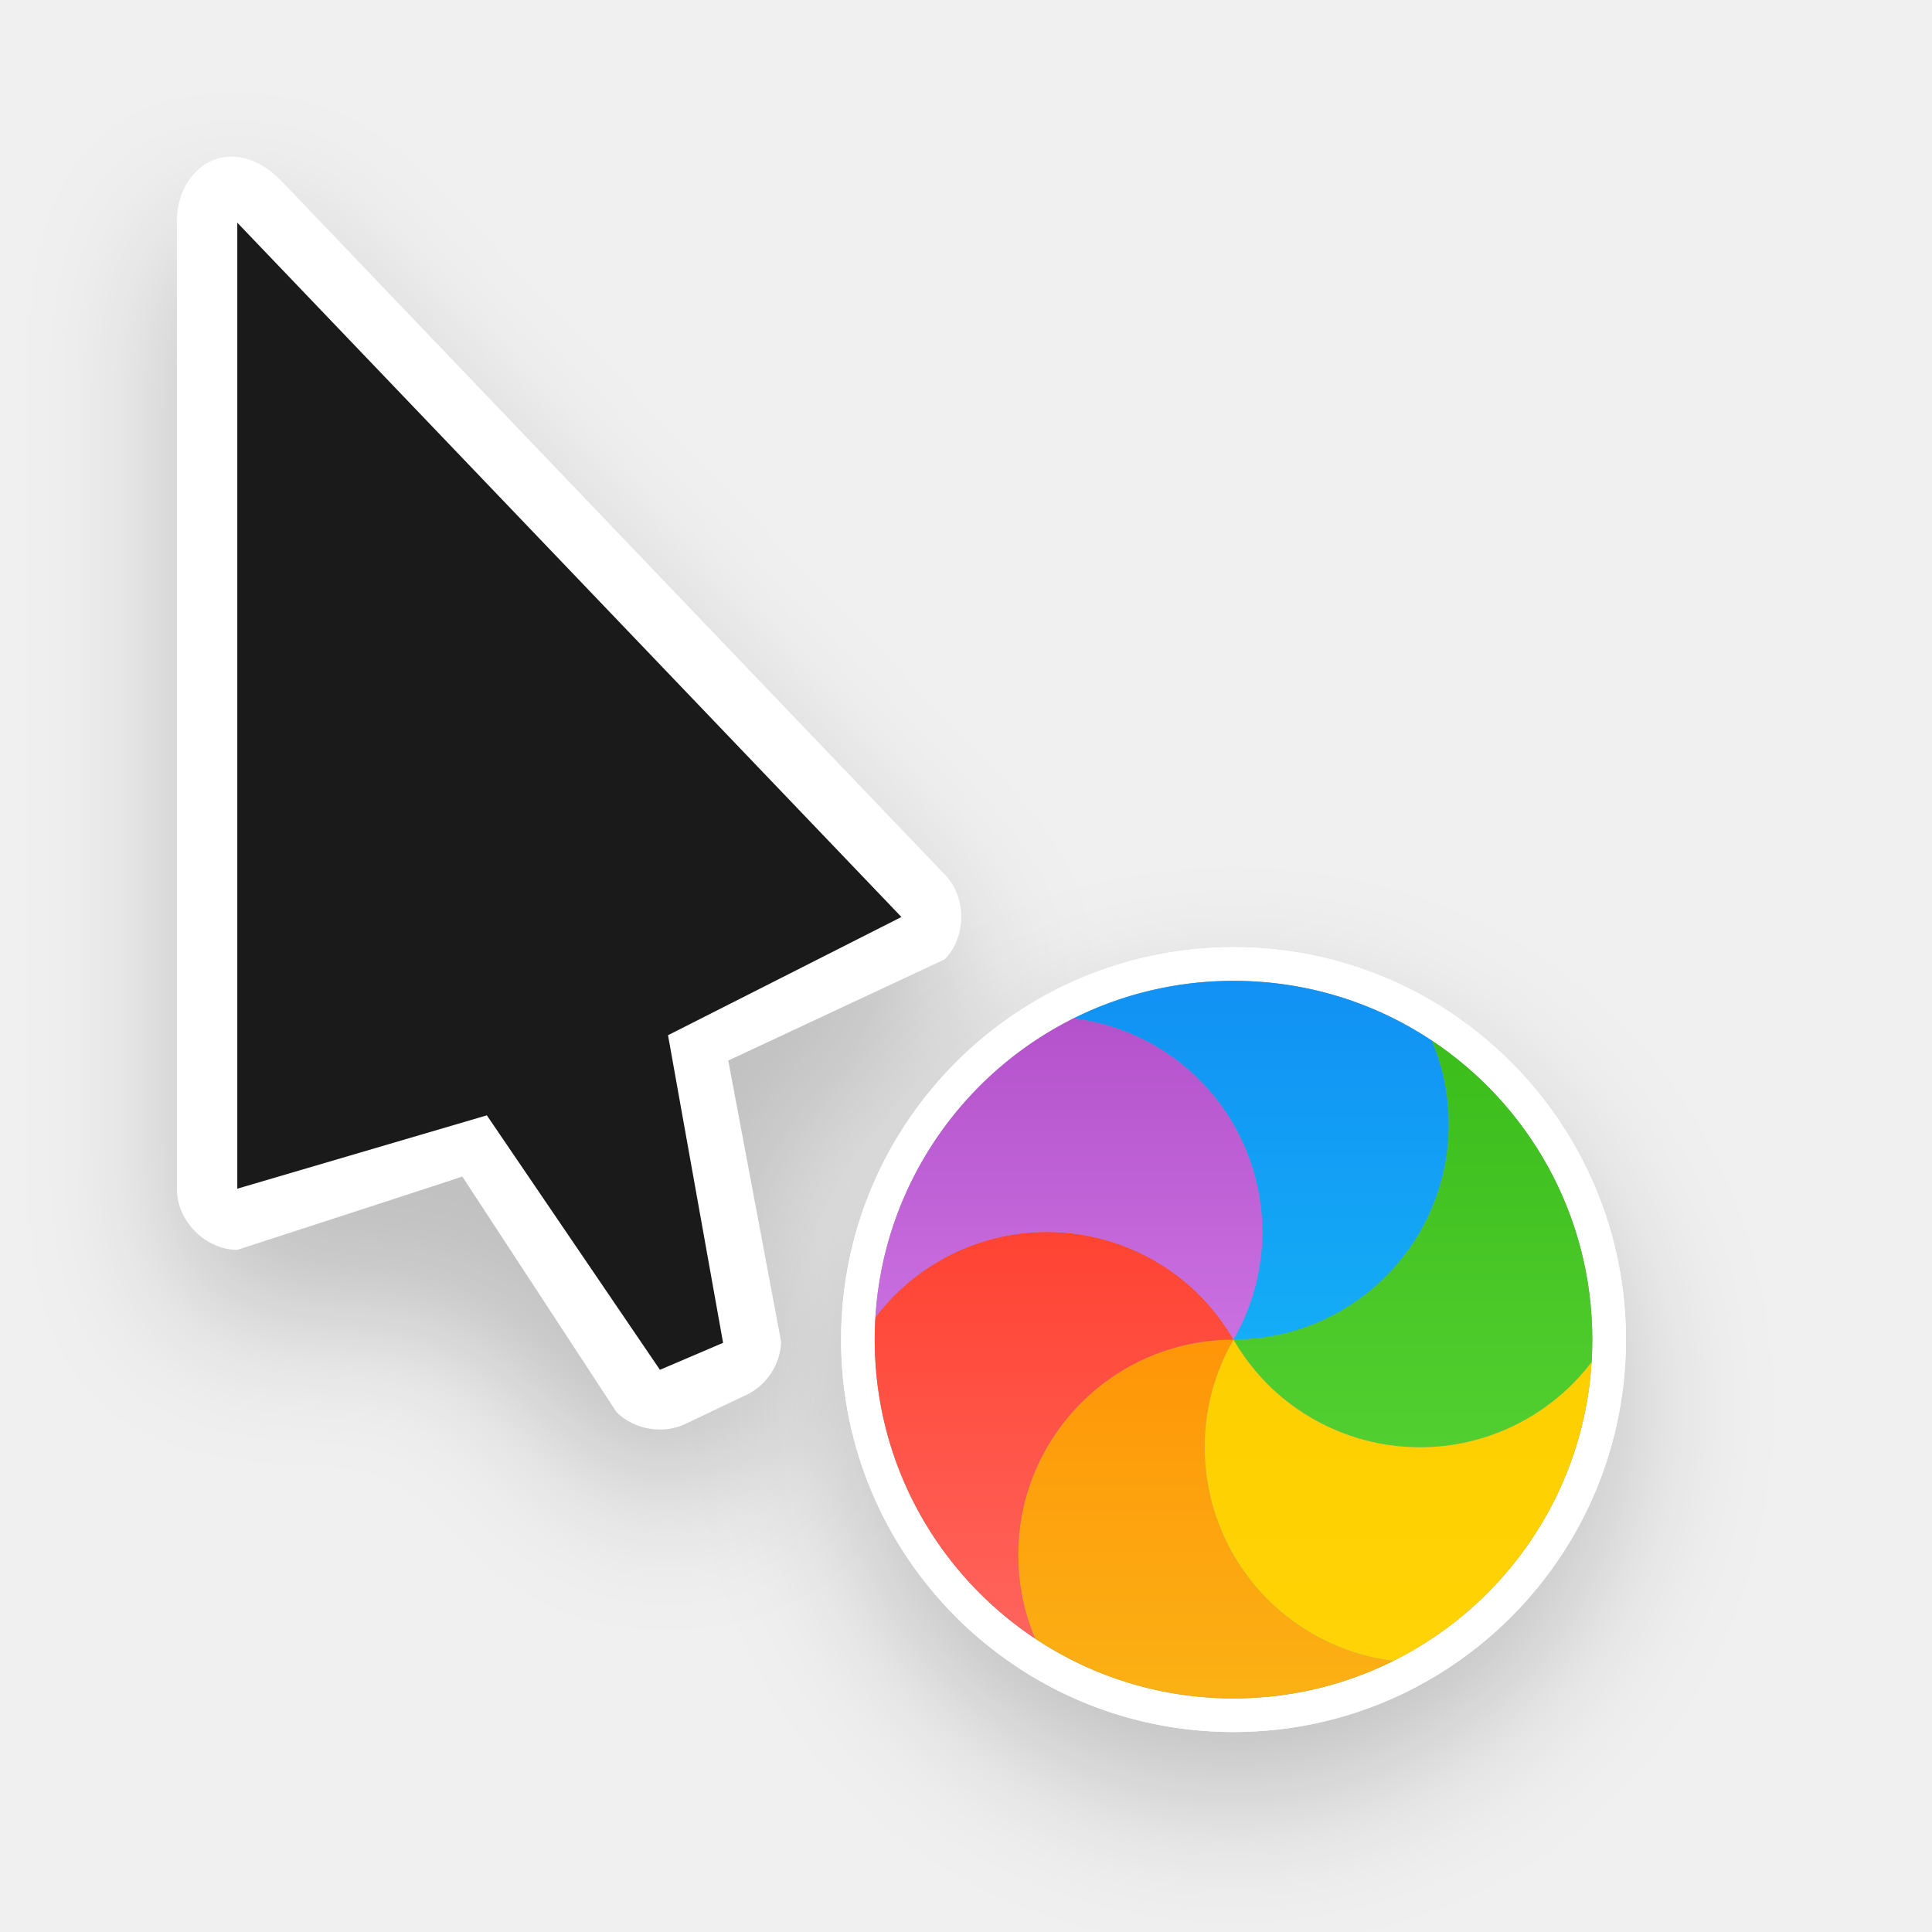
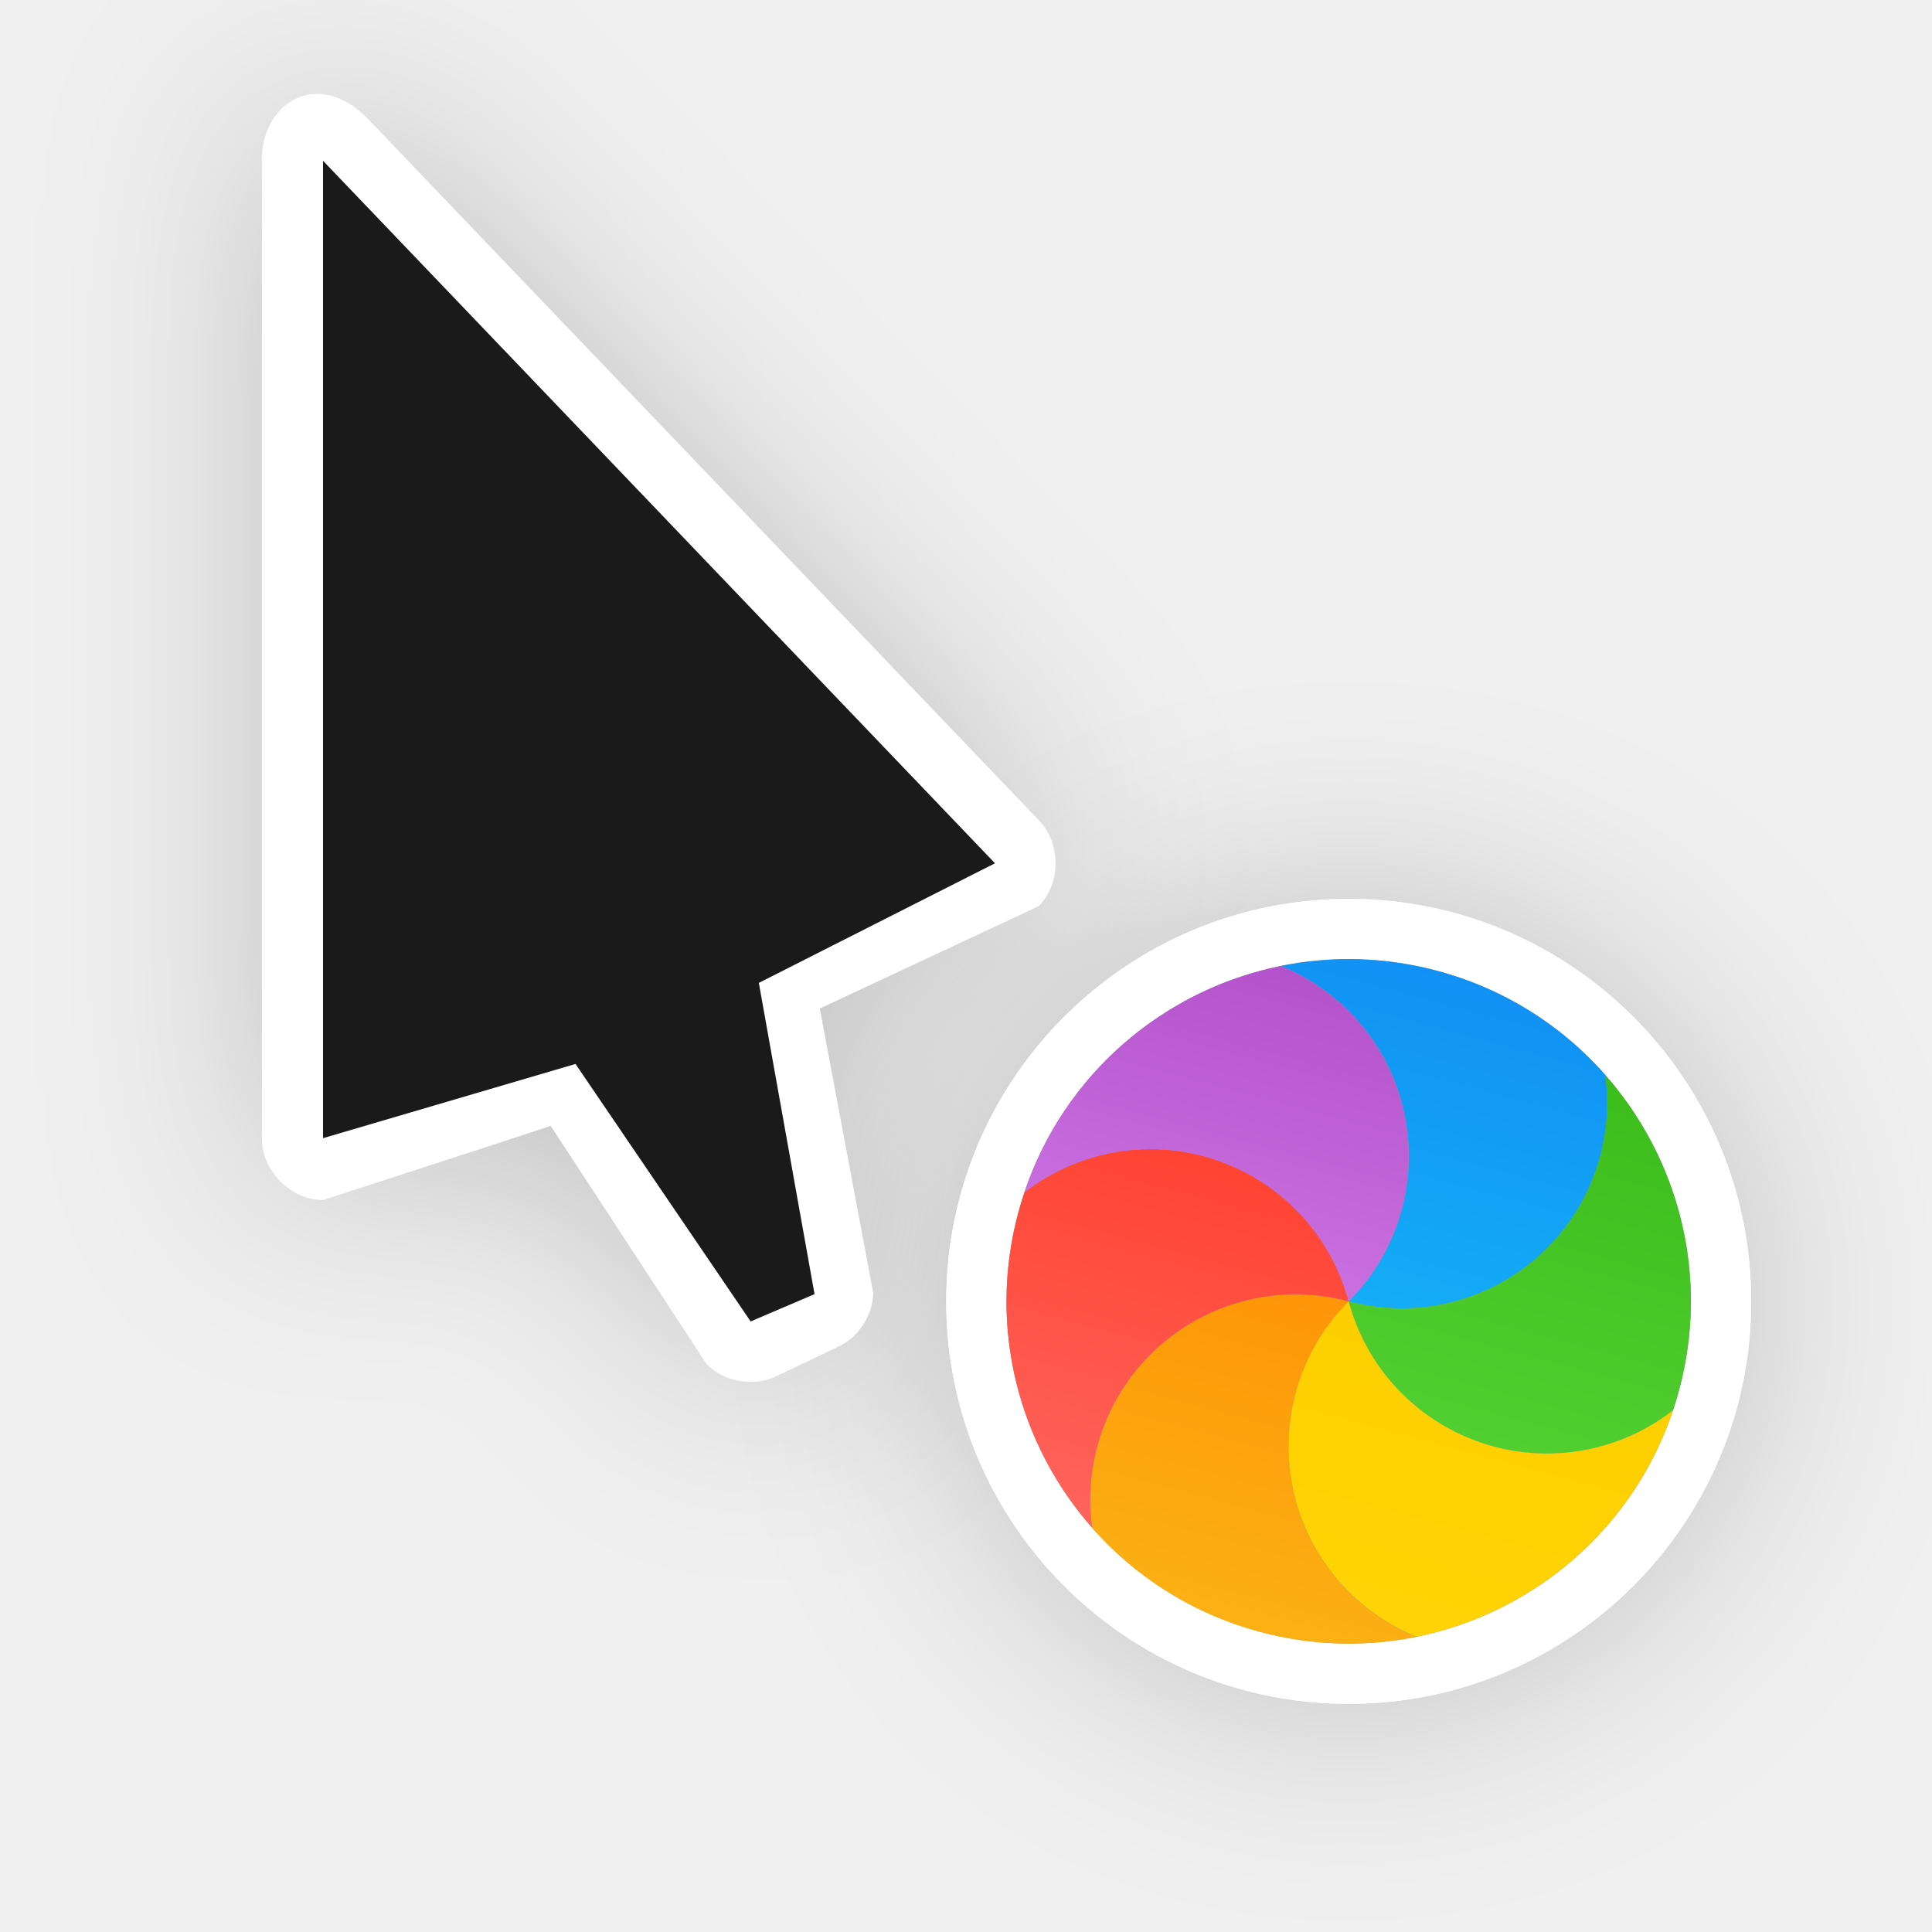
- <svg xmlns="http://www.w3.org/2000/svg" height="32" viewBox="0 0 32 32" width="32">
-   <linearGradient id="a" gradientTransform="matrix(1.028313 0 0 .9836115 343.323 796.7172)" gradientUnits="userSpaceOnUse" x1="17.871" x2="17.871" y1="7.669" y2="17.893">
-     <stop offset="0" stop-color="#fbb114" />
-     <stop offset="1" stop-color="#ff9508" />
+ <svg xmlns="http://www.w3.org/2000/svg" height="24" viewBox="0 0 24 24" width="24" version="1.1" id="svg82">
+   <defs id="defs86">
+     <filter style="color-interpolation-filters:sRGB" id="filter1719" x="-0.328" width="1.656" y="-0.202" height="1.404">
+       <feGaussianBlur stdDeviation="1.347" id="feGaussianBlur1721" />
+     </filter>
+     <filter style="color-interpolation-filters:sRGB" id="filter1723" x="-0.323" width="1.647" y="-0.323" height="1.647">
+       <feGaussianBlur stdDeviation="2.965" id="feGaussianBlur1725" />
+     </filter>
+   </defs>
+   <linearGradient id="a" gradientTransform="matrix(0.4579123,0,0,0.4380064,8.607332,9.250079)" gradientUnits="userSpaceOnUse" x1="17.871" x2="17.871" y1="7.669" y2="17.893">
+     <stop offset="0" stop-color="#fbb114" id="stop2" />
+     <stop offset="1" stop-color="#ff9508" id="stop4" />
  </linearGradient>
-   <linearGradient id="b" gradientTransform="matrix(.944652 0 0 1.070723 343.323 796.7172)" gradientUnits="userSpaceOnUse" x1="23.954" x2="23.954" y1="8.61" y2="19.256">
-     <stop offset="0" stop-color="#ff645d" />
-     <stop offset="1" stop-color="#ff4332" />
+   <linearGradient id="b" gradientTransform="matrix(0.4206575,0,0,0.4767976,8.607332,9.250079)" gradientUnits="userSpaceOnUse" x1="23.954" x2="23.954" y1="8.61" y2="19.256">
+     <stop offset="0" stop-color="#ff645d" id="stop7" />
+     <stop offset="1" stop-color="#ff4332" id="stop9" />
  </linearGradient>
-   <linearGradient id="c" gradientTransform="matrix(1.103708 0 0 .9164209 343.323 796.7172)" gradientUnits="userSpaceOnUse" x1="20.127" x2="20.127" y1="19.205" y2="29.033">
-     <stop offset="0" stop-color="#ca70e1" />
-     <stop offset="1" stop-color="#b452cb" />
+   <linearGradient id="c" gradientTransform="matrix(0.4914857,0,0,0.4080861,8.607332,9.250079)" gradientUnits="userSpaceOnUse" x1="20.127" x2="20.127" y1="19.205" y2="29.033">
+     <stop offset="0" stop-color="#ca70e1" id="stop12" />
+     <stop offset="1" stop-color="#b452cb" id="stop14" />
  </linearGradient>
-   <linearGradient id="d" gradientTransform="matrix(1.028313 0 0 .9836116 343.323 796.7172)" gradientUnits="userSpaceOnUse" x1="16.36" x2="16.36" y1="17.893" y2="28.118">
-     <stop offset="0" stop-color="#14adf6" />
-     <stop offset="1" stop-color="#1191f4" />
+   <linearGradient id="d" gradientTransform="matrix(0.4579123,0,0,0.4380064,8.607332,9.250079)" gradientUnits="userSpaceOnUse" x1="16.36" x2="16.36" y1="17.893" y2="28.118">
+     <stop offset="0" stop-color="#14adf6" id="stop17" />
+     <stop offset="1" stop-color="#1191f4" id="stop19" />
  </linearGradient>
-   <linearGradient id="e" gradientTransform="matrix(.944652 0 0 1.070723 343.323 796.7172)" gradientUnits="userSpaceOnUse" x1="13.308" x2="13.308" y1="13.619" y2="24.265">
-     <stop offset="0" stop-color="#52cf30" />
-     <stop offset="1" stop-color="#3bbd1c" />
+   <linearGradient id="e" gradientTransform="matrix(0.4206575,0,0,0.4767976,8.607332,9.250079)" gradientUnits="userSpaceOnUse" x1="13.308" x2="13.308" y1="13.619" y2="24.265">
+     <stop offset="0" stop-color="#52cf30" id="stop22" />
+     <stop offset="1" stop-color="#3bbd1c" id="stop24" />
  </linearGradient>
-   <linearGradient id="f" gradientTransform="matrix(1.103708 0 0 .9164209 343.323 796.7172)" gradientUnits="userSpaceOnUse" x1="11.766" x2="11.766" y1="9.377" y2="19.205">
-     <stop offset="0" stop-color="#ffd305" />
-     <stop offset="1" stop-color="#fdcf01" />
+   <linearGradient id="f" gradientTransform="matrix(0.4914857,0,0,0.4080861,8.607332,9.250079)" gradientUnits="userSpaceOnUse" x1="11.766" x2="11.766" y1="9.377" y2="19.205">
+     <stop offset="0" stop-color="#ffd305" id="stop27" />
+     <stop offset="1" stop-color="#fdcf01" id="stop29" />
  </linearGradient>
-   <filter id="g" color-interpolation-filters="sRGB" height="1.272" width="1.441" x="-.22" y="-.136">
-     <feGaussianBlur stdDeviation="1.192" />
+   <filter id="g" height="1.272" width="1.441" x="-0.22" y="-0.136" style="color-interpolation-filters:sRGB">
+     <feGaussianBlur stdDeviation="1.192" id="feGaussianBlur32" />
  </filter>
-   <filter id="h" color-interpolation-filters="sRGB" height="1.444" width="1.444" x="-.222" y="-.222">
-     <feGaussianBlur stdDeviation="1.202" />
+   <filter id="h" height="1.444" width="1.444" x="-0.222" y="-0.222" style="color-interpolation-filters:sRGB">
+     <feGaussianBlur stdDeviation="1.202" id="feGaussianBlur35" />
  </filter>
-   <g transform="translate(0 -1020.362)">
-     <path d="m20.431 1037.164c-3.59 0-6.5 2.91-6.5 6.5 0 3.59 2.91 6.5 6.5 6.5s6.5-2.91 6.5-6.5c0-3.59-2.91-6.5-6.5-6.5z" filter="url(#h)" opacity=".2" />
-     <path d="m3.743 1024.071c-.467.055-.823.498-.812 1.094v16c0.0.524.476 1 1 1h3.594l2.687 2.688c.295.295.783.375 1.156.188l1-.5c.328-.159.554-.51.562-.875v-3.594l2.719-2.719c.365-.37.365-1.036 0-1.406l-11-11.5c-.307-.307-.626-.408-.906-.375z" filter="url(#g)" opacity=".2" />
-     <g transform="translate(-160.2785 260.9164)">
-       <path d="m163.209 763.147v16c0.0.524.476 1 1 1 0 0 3.883-1.259 3.726-1.215l2.555 3.903c.295.295.783.375 1.156.188l1.008-.48c.328-.159.554-.51.562-.875l-.875-4.656 3.585-1.677c.365-.37.365-1.037 0-1.406l-11-11.5c-.82-.82-1.736-.235-1.719.719z" fill="#fff" />
-       <path d="m164.209 779.134v-16l11 11.5-3.866 1.958.912 5.095-1.046.447-2.867-4.215z" fill="#1a1a1a" />
-     </g>
-     <g fill-rule="evenodd" transform="matrix(-.5909091 .00001785 .0000179 -.590888 233.689 1523.714)">
-       <g fill="#fff">
-         <circle cx="360.923" cy="814.317" r="11" />
-         <path d="m367.005 805.15c.333.789.518 1.656.518 2.567 0 3.645-2.955 6.6-6.6 6.6 1.823-3.157.741-7.193-2.416-9.016-.789-.456-1.633-.73-2.484-.835 1.475-.735 3.139-1.149 4.9-1.149 2.249 0 4.34.675 6.082 1.833z" />
-         <path d="m371.902 815.002c-.516.683-1.175 1.276-1.963 1.731-3.157 1.823-7.193.741-9.016-2.416 3.645 0 6.6-2.955 6.6-6.6 0-.91-.184-1.778-.518-2.567 2.964 1.971 4.918 5.341 4.918 9.167 0 .23-.007.459-.021.685z" />
-         <path d="m365.823 824.168c-.851-.106-1.695-.38-2.484-.835-3.157-1.823-4.238-5.859-2.416-9.016 1.823 3.157 5.859 4.238 9.016 2.416.788-.455 1.447-1.048 1.963-1.731-.247 4.022-2.656 7.46-6.079 9.166z" />
-         <path d="m354.841 823.484c-.333-.789-.518-1.656-.518-2.567 0-3.645 2.955-6.6 6.6-6.6-1.823 3.157-.741 7.193 2.416 9.016.789.456 1.633.73 2.484.835-1.475.735-3.139 1.149-4.9 1.149-2.249 0-4.34-.675-6.082-1.833z" />
-         <path d="m349.944 813.632c.516-.683 1.175-1.276 1.963-1.731 3.157-1.823 7.193-.741 9.016 2.416-3.645 0-6.6 2.955-6.6 6.6 0 .91.184 1.778.518 2.567-2.964-1.971-4.918-5.341-4.918-9.167 0-.23.007-.459.021-.685z" />
-         <path d="m356.023 804.466c.851.106 1.695.38 2.484.835 3.157 1.823 4.238 5.859 2.416 9.016-1.823-3.157-5.859-4.238-9.016-2.416-.788.455-1.447 1.048-1.963 1.731.247-4.022 2.656-7.46 6.079-9.166z" />
-       </g>
-       <circle cx="360.923" cy="814.317" fill="#959595" r="10.057" />
-       <path d="m366.484 805.936c.305.721.473 1.514.473 2.347 0 3.333-2.702 6.034-6.034 6.034 1.666-2.886.677-6.577-2.209-8.243-.722-.417-1.493-.667-2.271-.764 1.349-.672 2.87-1.05 4.48-1.05 2.056 0 3.968.617 5.561 1.676z" fill="url(#a)" />
-       <path d="m370.961 814.944c-.472.624-1.074 1.166-1.795 1.582-2.886 1.666-6.577.677-8.243-2.209 3.333 0 6.034-2.702 6.034-6.034 0-.832-.169-1.625-.473-2.347 2.71 1.802 4.496 4.883 4.496 8.381 0 .21-.007.419-.019.626z" fill="url(#b)" />
-       <path d="m365.403 823.324c-.778-.097-1.55-.347-2.271-.764-2.886-1.666-3.875-5.357-2.209-8.243 1.666 2.886 5.357 3.875 8.243 2.209.72-.416 1.323-.958 1.795-1.582-.226 3.678-2.428 6.821-5.558 8.38z" fill="url(#c)" />
-       <path d="m355.362 822.698c-.305-.721-.473-1.514-.473-2.347 0-3.333 2.702-6.034 6.034-6.034-1.666 2.886-.677 6.577 2.209 8.243.722.417 1.493.667 2.271.764-1.349.672-2.87 1.05-4.48 1.05-2.056 0-3.968-.617-5.561-1.676z" fill="url(#d)" />
-       <path d="m350.885 813.691c.472-.624 1.074-1.166 1.795-1.582 2.886-1.666 6.577-.677 8.243 2.209-3.333 0-6.034 2.702-6.034 6.034 0 .832.169 1.625.473 2.347-2.71-1.802-4.496-4.883-4.496-8.381 0-.21.007-.419.019-.626z" fill="url(#e)" />
-       <path d="m356.443 805.31c.778.097 1.55.347 2.271.764 2.886 1.666 3.875 5.357 2.209 8.243-1.666-2.886-5.357-3.875-8.243-2.209-.72.416-1.323.958-1.795 1.582.226-3.678 2.428-6.821 5.558-8.38z" fill="url(#f)" />
+   <path style="opacity:0.2;fill:#000000;fill-opacity:1;stroke-width:0.759;filter:url(#filter1719)" id="path1677" d="M 3.254,2.007 V 14.149 c 3.8e-5,0.397 0.362,0.759 0.759,0.759 0,0 2.946,-0.956 2.828,-0.922 l 1.939,2.962 c 0.224,0.224 0.594,0.284 0.877,0.142 l 0.765,-0.364 c 0.249,-0.121 0.42,-0.387 0.427,-0.664 l -0.664,-3.533 2.721,-1.272 c 0.277,-0.281 0.277,-0.787 0,-1.067 L 4.558,1.462 C 3.936,0.84 3.241,1.284 3.254,2.007 Z" />
+   <g transform="matrix(0.4545453,0,0,0.4545453,-147.3018,-353.978)" style="opacity:0.2;fill:#000000;fill-opacity:1;fill-rule:evenodd;filter:url(#filter1723)" id="g1697">
+     <circle id="circle1683" r="11" cy="814.317" cx="360.923" style="fill:#000000;fill-opacity:1" />
+     <path id="path1685" d="m 367.005,805.15 c 0.333,0.789 0.518,1.656 0.518,2.567 0,3.645 -2.955,6.6 -6.6,6.6 1.823,-3.157 0.741,-7.193 -2.416,-9.016 -0.789,-0.456 -1.633,-0.73 -2.484,-0.835 1.475,-0.735 3.139,-1.149 4.9,-1.149 2.249,0 4.34,0.675 6.082,1.833 z" style="fill:#000000;fill-opacity:1" />
+     <path id="path1687" d="m 371.902,815.002 c -0.516,0.683 -1.175,1.276 -1.963,1.731 -3.157,1.823 -7.193,0.741 -9.016,-2.416 3.645,0 6.6,-2.955 6.6,-6.6 0,-0.91 -0.184,-1.778 -0.518,-2.567 2.964,1.971 4.918,5.341 4.918,9.167 0,0.23 -0.007,0.459 -0.021,0.685 z" style="fill:#000000;fill-opacity:1" />
+     <path id="path1689" d="m 365.823,824.168 c -0.851,-0.106 -1.695,-0.38 -2.484,-0.835 -3.157,-1.823 -4.238,-5.859 -2.416,-9.016 1.823,3.157 5.859,4.238 9.016,2.416 0.788,-0.455 1.447,-1.048 1.963,-1.731 -0.247,4.022 -2.656,7.46 -6.079,9.166 z" style="fill:#000000;fill-opacity:1" />
+     <path id="path1691" d="m 354.841,823.484 c -0.333,-0.789 -0.518,-1.656 -0.518,-2.567 0,-3.645 2.955,-6.6 6.6,-6.6 -1.823,3.157 -0.741,7.193 2.416,9.016 0.789,0.456 1.633,0.73 2.484,0.835 -1.475,0.735 -3.139,1.149 -4.9,1.149 -2.249,0 -4.34,-0.675 -6.082,-1.833 z" style="fill:#000000;fill-opacity:1" />
+     <path id="path1693" d="m 349.944,813.632 c 0.516,-0.683 1.175,-1.276 1.963,-1.731 3.157,-1.823 7.193,-0.741 9.016,2.416 -3.645,0 -6.6,2.955 -6.6,6.6 0,0.91 0.184,1.778 0.518,2.567 -2.964,-1.971 -4.918,-5.341 -4.918,-9.167 0,-0.23 0.007,-0.459 0.021,-0.685 z" style="fill:#000000;fill-opacity:1" />
+     <path id="path1695" d="m 356.023,804.466 c 0.851,0.106 1.695,0.38 2.484,0.835 3.157,1.823 4.238,5.859 2.416,9.016 -1.823,-3.157 -5.859,-4.238 -9.016,-2.416 -0.788,0.455 -1.447,1.048 -1.963,1.731 0.247,-4.022 2.656,-7.46 6.079,-9.166 z" style="fill:#000000;fill-opacity:1" />
+   </g>
+   <g id="g46" transform="matrix(0.7588509,0,0,0.7588509,-120.5974,-577.1077)">
+     <path style="fill:#ffffff" id="path42" d="m 163.209,763.147 v 16 c 5e-5,0.524 0.476,1 1,1 0,0 3.883,-1.259 3.726,-1.215 l 2.555,3.903 c 0.295,0.295 0.783,0.375 1.156,0.188 l 1.008,-0.48 c 0.328,-0.159 0.554,-0.51 0.562,-0.875 l -0.875,-4.656 3.585,-1.677 c 0.365,-0.37 0.365,-1.037 0,-1.406 l -11,-11.5 c -0.82,-0.82 -1.736,-0.235 -1.719,0.719 z" />
+     <path style="fill:#1a1a1a" id="path44" d="m 164.209,779.134 v -16 l 11,11.5 -3.866,1.958 0.912,5.095 -1.046,0.447 -2.867,-4.215 z" />
+   </g>
+   <g id="g62" style="fill:#ffffff;fill-rule:evenodd" transform="matrix(0.4545453,0,0,0.4545453,-147.3018,-353.978)">
+     <circle cx="360.923" cy="814.317" r="11" id="circle48" />
+     <path d="m 367.005,805.15 c 0.333,0.789 0.518,1.656 0.518,2.567 0,3.645 -2.955,6.6 -6.6,6.6 1.823,-3.157 0.741,-7.193 -2.416,-9.016 -0.789,-0.456 -1.633,-0.73 -2.484,-0.835 1.475,-0.735 3.139,-1.149 4.9,-1.149 2.249,0 4.34,0.675 6.082,1.833 z" id="path50" />
+     <path d="m 371.902,815.002 c -0.516,0.683 -1.175,1.276 -1.963,1.731 -3.157,1.823 -7.193,0.741 -9.016,-2.416 3.645,0 6.6,-2.955 6.6,-6.6 0,-0.91 -0.184,-1.778 -0.518,-2.567 2.964,1.971 4.918,5.341 4.918,9.167 0,0.23 -0.007,0.459 -0.021,0.685 z" id="path52" />
+     <path d="m 365.823,824.168 c -0.851,-0.106 -1.695,-0.38 -2.484,-0.835 -3.157,-1.823 -4.238,-5.859 -2.416,-9.016 1.823,3.157 5.859,4.238 9.016,2.416 0.788,-0.455 1.447,-1.048 1.963,-1.731 -0.247,4.022 -2.656,7.46 -6.079,9.166 z" id="path54" />
+     <path d="m 354.841,823.484 c -0.333,-0.789 -0.518,-1.656 -0.518,-2.567 0,-3.645 2.955,-6.6 6.6,-6.6 -1.823,3.157 -0.741,7.193 2.416,9.016 0.789,0.456 1.633,0.73 2.484,0.835 -1.475,0.735 -3.139,1.149 -4.9,1.149 -2.249,0 -4.34,-0.675 -6.082,-1.833 z" id="path56" />
+     <path d="m 349.944,813.632 c 0.516,-0.683 1.175,-1.276 1.963,-1.731 3.157,-1.823 7.193,-0.741 9.016,2.416 -3.645,0 -6.6,2.955 -6.6,6.6 0,0.91 0.184,1.778 0.518,2.567 -2.964,-1.971 -4.918,-5.341 -4.918,-9.167 0,-0.23 0.007,-0.459 0.021,-0.685 z" id="path58" />
+     <path d="m 356.023,804.466 c 0.851,0.106 1.695,0.38 2.484,0.835 3.157,1.823 4.238,5.859 2.416,9.016 -1.823,-3.157 -5.859,-4.238 -9.016,-2.416 -0.788,0.455 -1.447,1.048 -1.963,1.731 0.247,-4.022 2.656,-7.46 6.079,-9.166 z" id="path60" />
+   </g>
+   <g id="g1646" transform="rotate(-165,16.4094,16.70556)">
+     <circle style="fill:#959595;fill-rule:evenodd;stroke-width:0.423" id="circle64" r="4.25" cy="17.316" cx="16.216" />
+     <g transform="matrix(0.9489808,0,0,0.9489808,0.6105051,1.100282)" id="g1636">
+       <path d="m 18.921,13.355 c 0.136,0.321 0.211,0.674 0.211,1.045 0,1.484 -1.203,2.687 -2.687,2.687 0.742,-1.285 0.302,-2.929 -0.984,-3.671 -0.321,-0.185 -0.665,-0.297 -1.011,-0.34 0.601,-0.299 1.278,-0.468 1.995,-0.468 0.916,0 1.767,0.275 2.476,0.746 z" id="path66" style="fill:url(#a);fill-rule:evenodd;stroke-width:0.445" />
+       <path d="m 20.915,17.366 c -0.21,0.278 -0.478,0.519 -0.799,0.705 -1.285,0.742 -2.929,0.302 -3.671,-0.984 1.484,0 2.687,-1.203 2.687,-2.687 0,-0.371 -0.075,-0.724 -0.211,-1.045 1.207,0.802 2.002,2.174 2.002,3.732 0,0.094 -0.003,0.187 -0.009,0.279 z" id="path68" style="fill:url(#b);fill-rule:evenodd;stroke-width:0.445" />
+       <path d="m 18.44,21.098 c -0.346,-0.043 -0.69,-0.155 -1.011,-0.34 -1.285,-0.742 -1.726,-2.385 -0.984,-3.671 0.742,1.285 2.385,1.726 3.671,0.984 0.321,-0.185 0.589,-0.427 0.799,-0.705 -0.101,1.638 -1.081,3.037 -2.475,3.732 z" id="path70" style="fill:url(#c);fill-rule:evenodd;stroke-width:0.445" />
+       <path d="m 13.968,20.82 c -0.136,-0.321 -0.211,-0.674 -0.211,-1.045 0,-1.484 1.203,-2.687 2.687,-2.687 -0.742,1.285 -0.302,2.929 0.984,3.671 0.321,0.186 0.665,0.297 1.011,0.34 -0.601,0.299 -1.278,0.468 -1.995,0.468 -0.916,0 -1.767,-0.275 -2.476,-0.746 z" id="path72" style="fill:url(#d);fill-rule:evenodd;stroke-width:0.445" />
+       <path d="m 11.975,16.809 c 0.21,-0.278 0.478,-0.519 0.799,-0.705 1.285,-0.742 2.929,-0.302 3.671,0.984 -1.484,0 -2.687,1.203 -2.687,2.687 0,0.371 0.075,0.724 0.211,1.045 -1.207,-0.802 -2.002,-2.174 -2.002,-3.732 0,-0.094 0.003,-0.187 0.009,-0.279 z" id="path74" style="fill:url(#e);fill-rule:evenodd;stroke-width:0.445" />
+       <path d="m 14.45,13.077 c 0.346,0.043 0.69,0.155 1.011,0.34 1.285,0.742 1.726,2.385 0.984,3.671 -0.742,-1.285 -2.385,-1.726 -3.671,-0.984 -0.321,0.185 -0.589,0.427 -0.799,0.705 0.101,-1.638 1.081,-3.037 2.475,-3.732 z" id="path76" style="fill:url(#f);fill-rule:evenodd;stroke-width:0.445" />
    </g>
  </g>
</svg>
